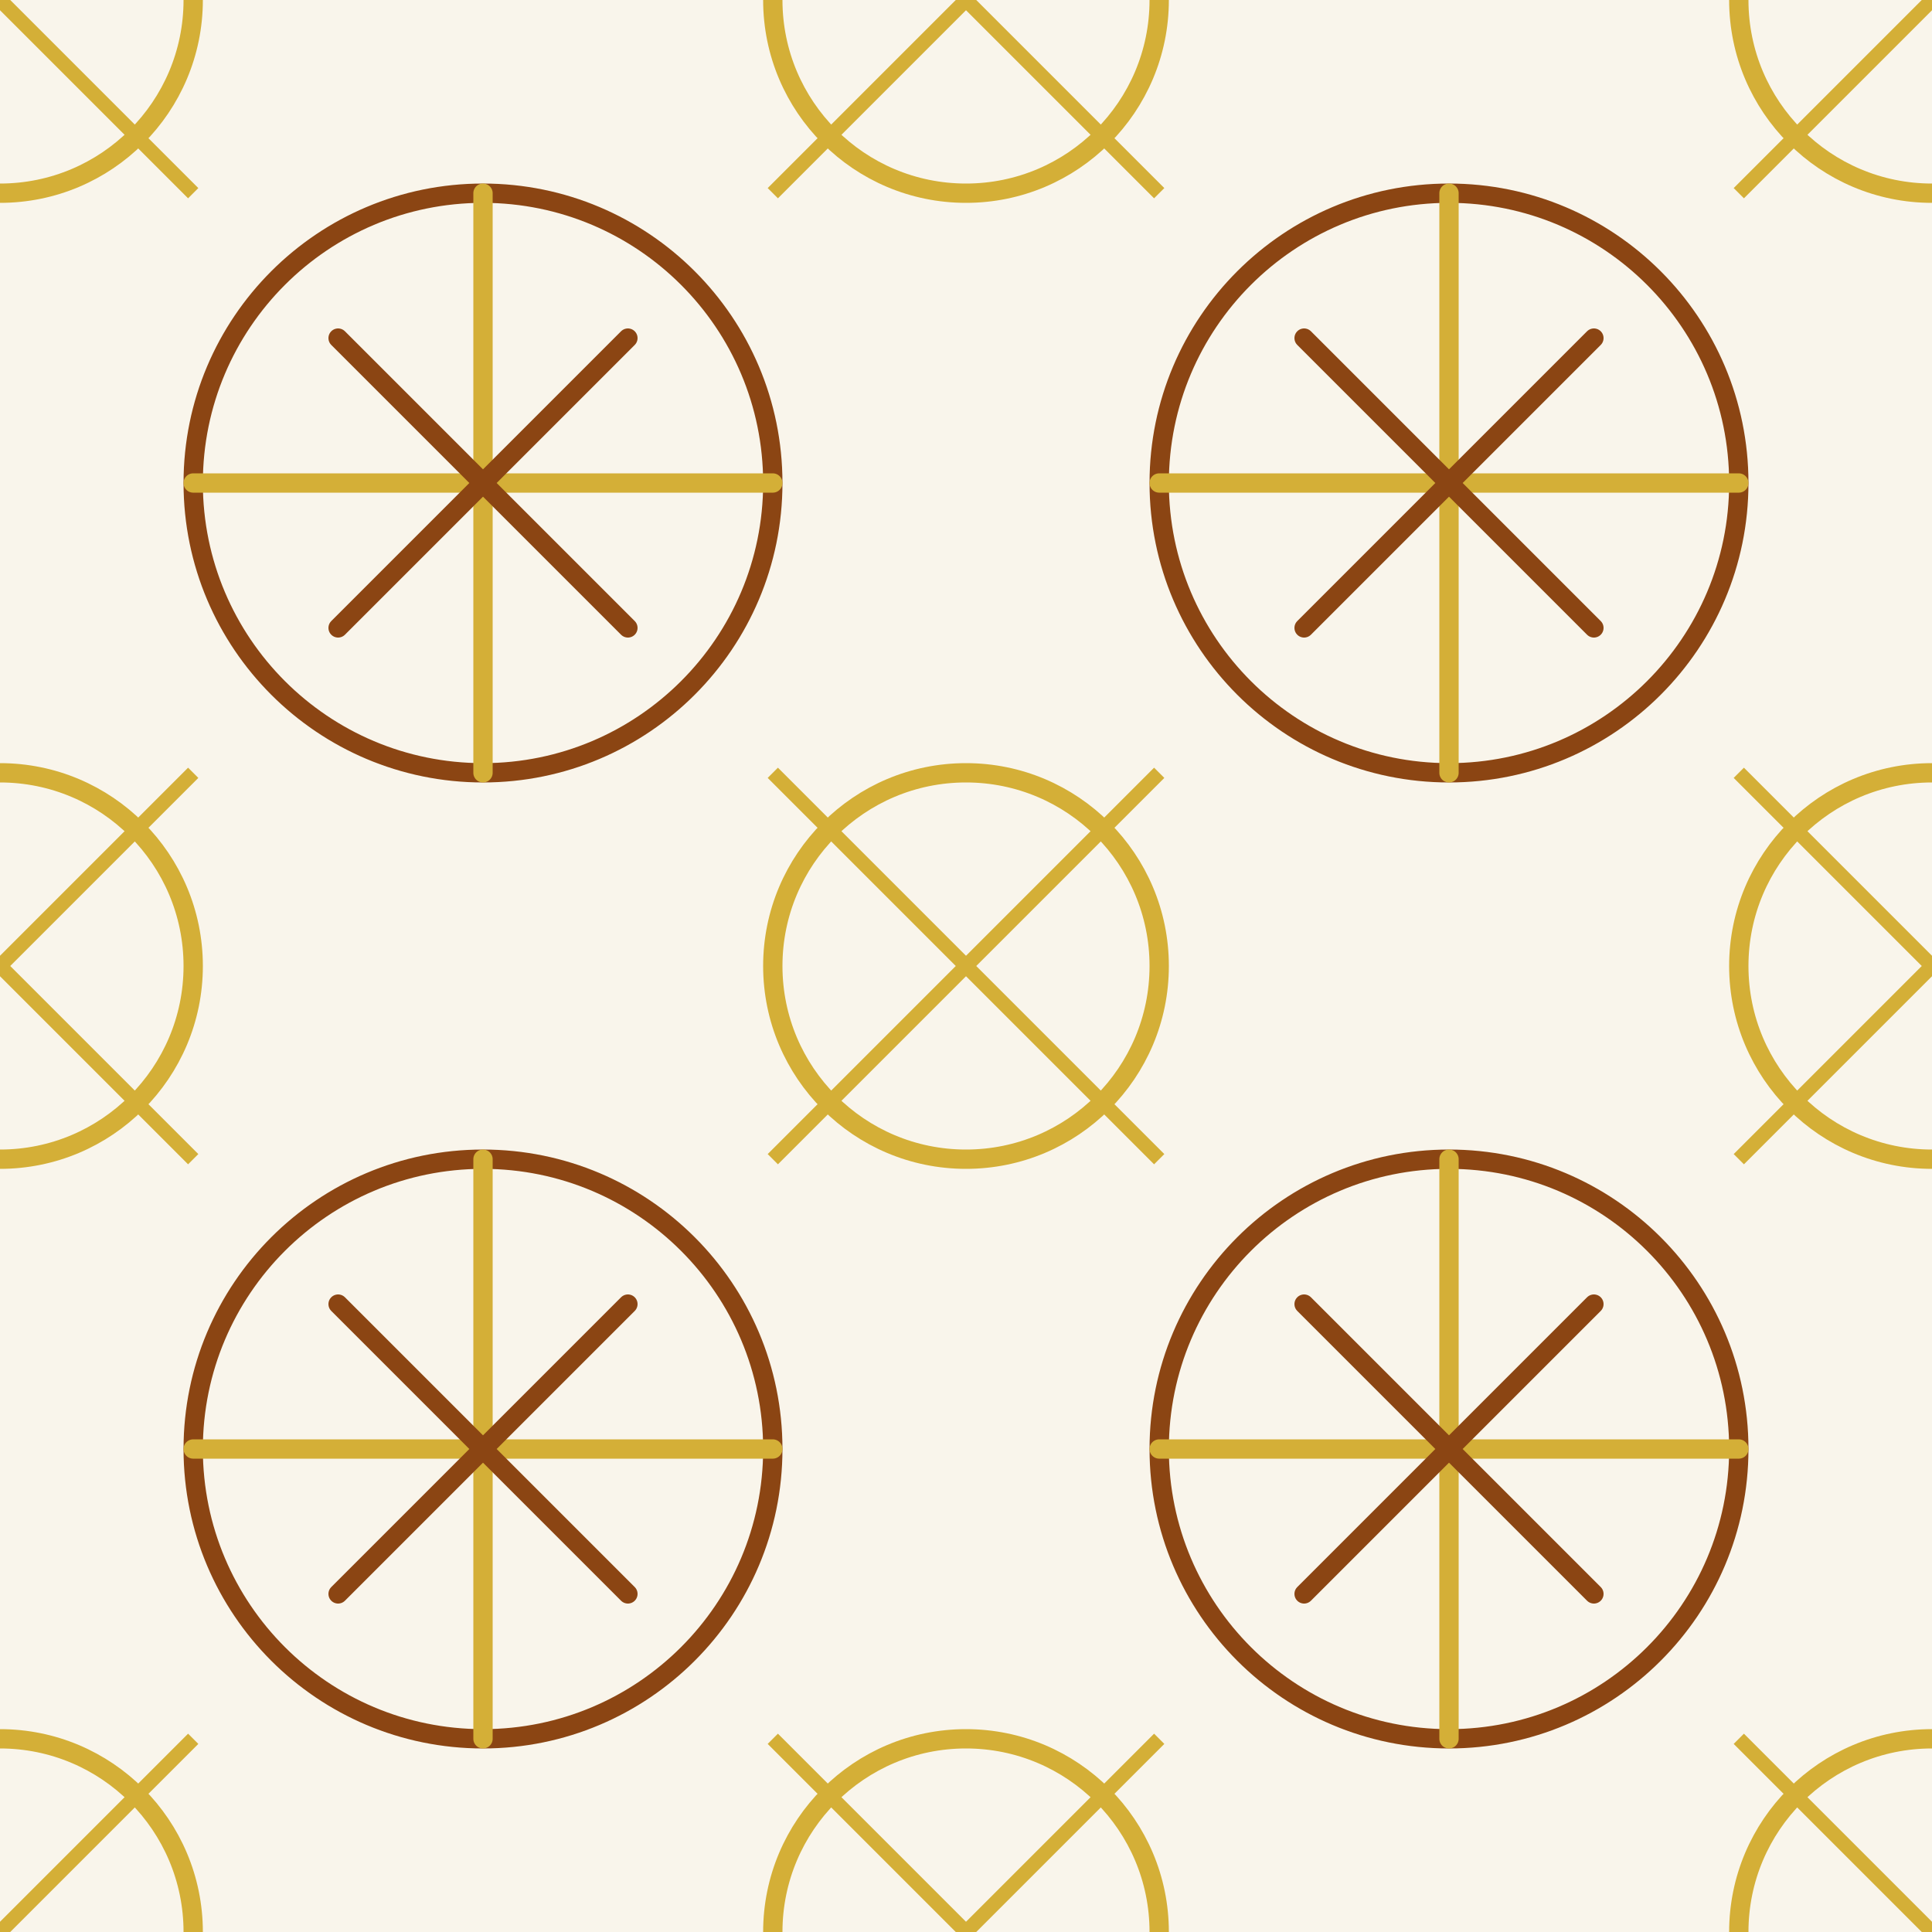
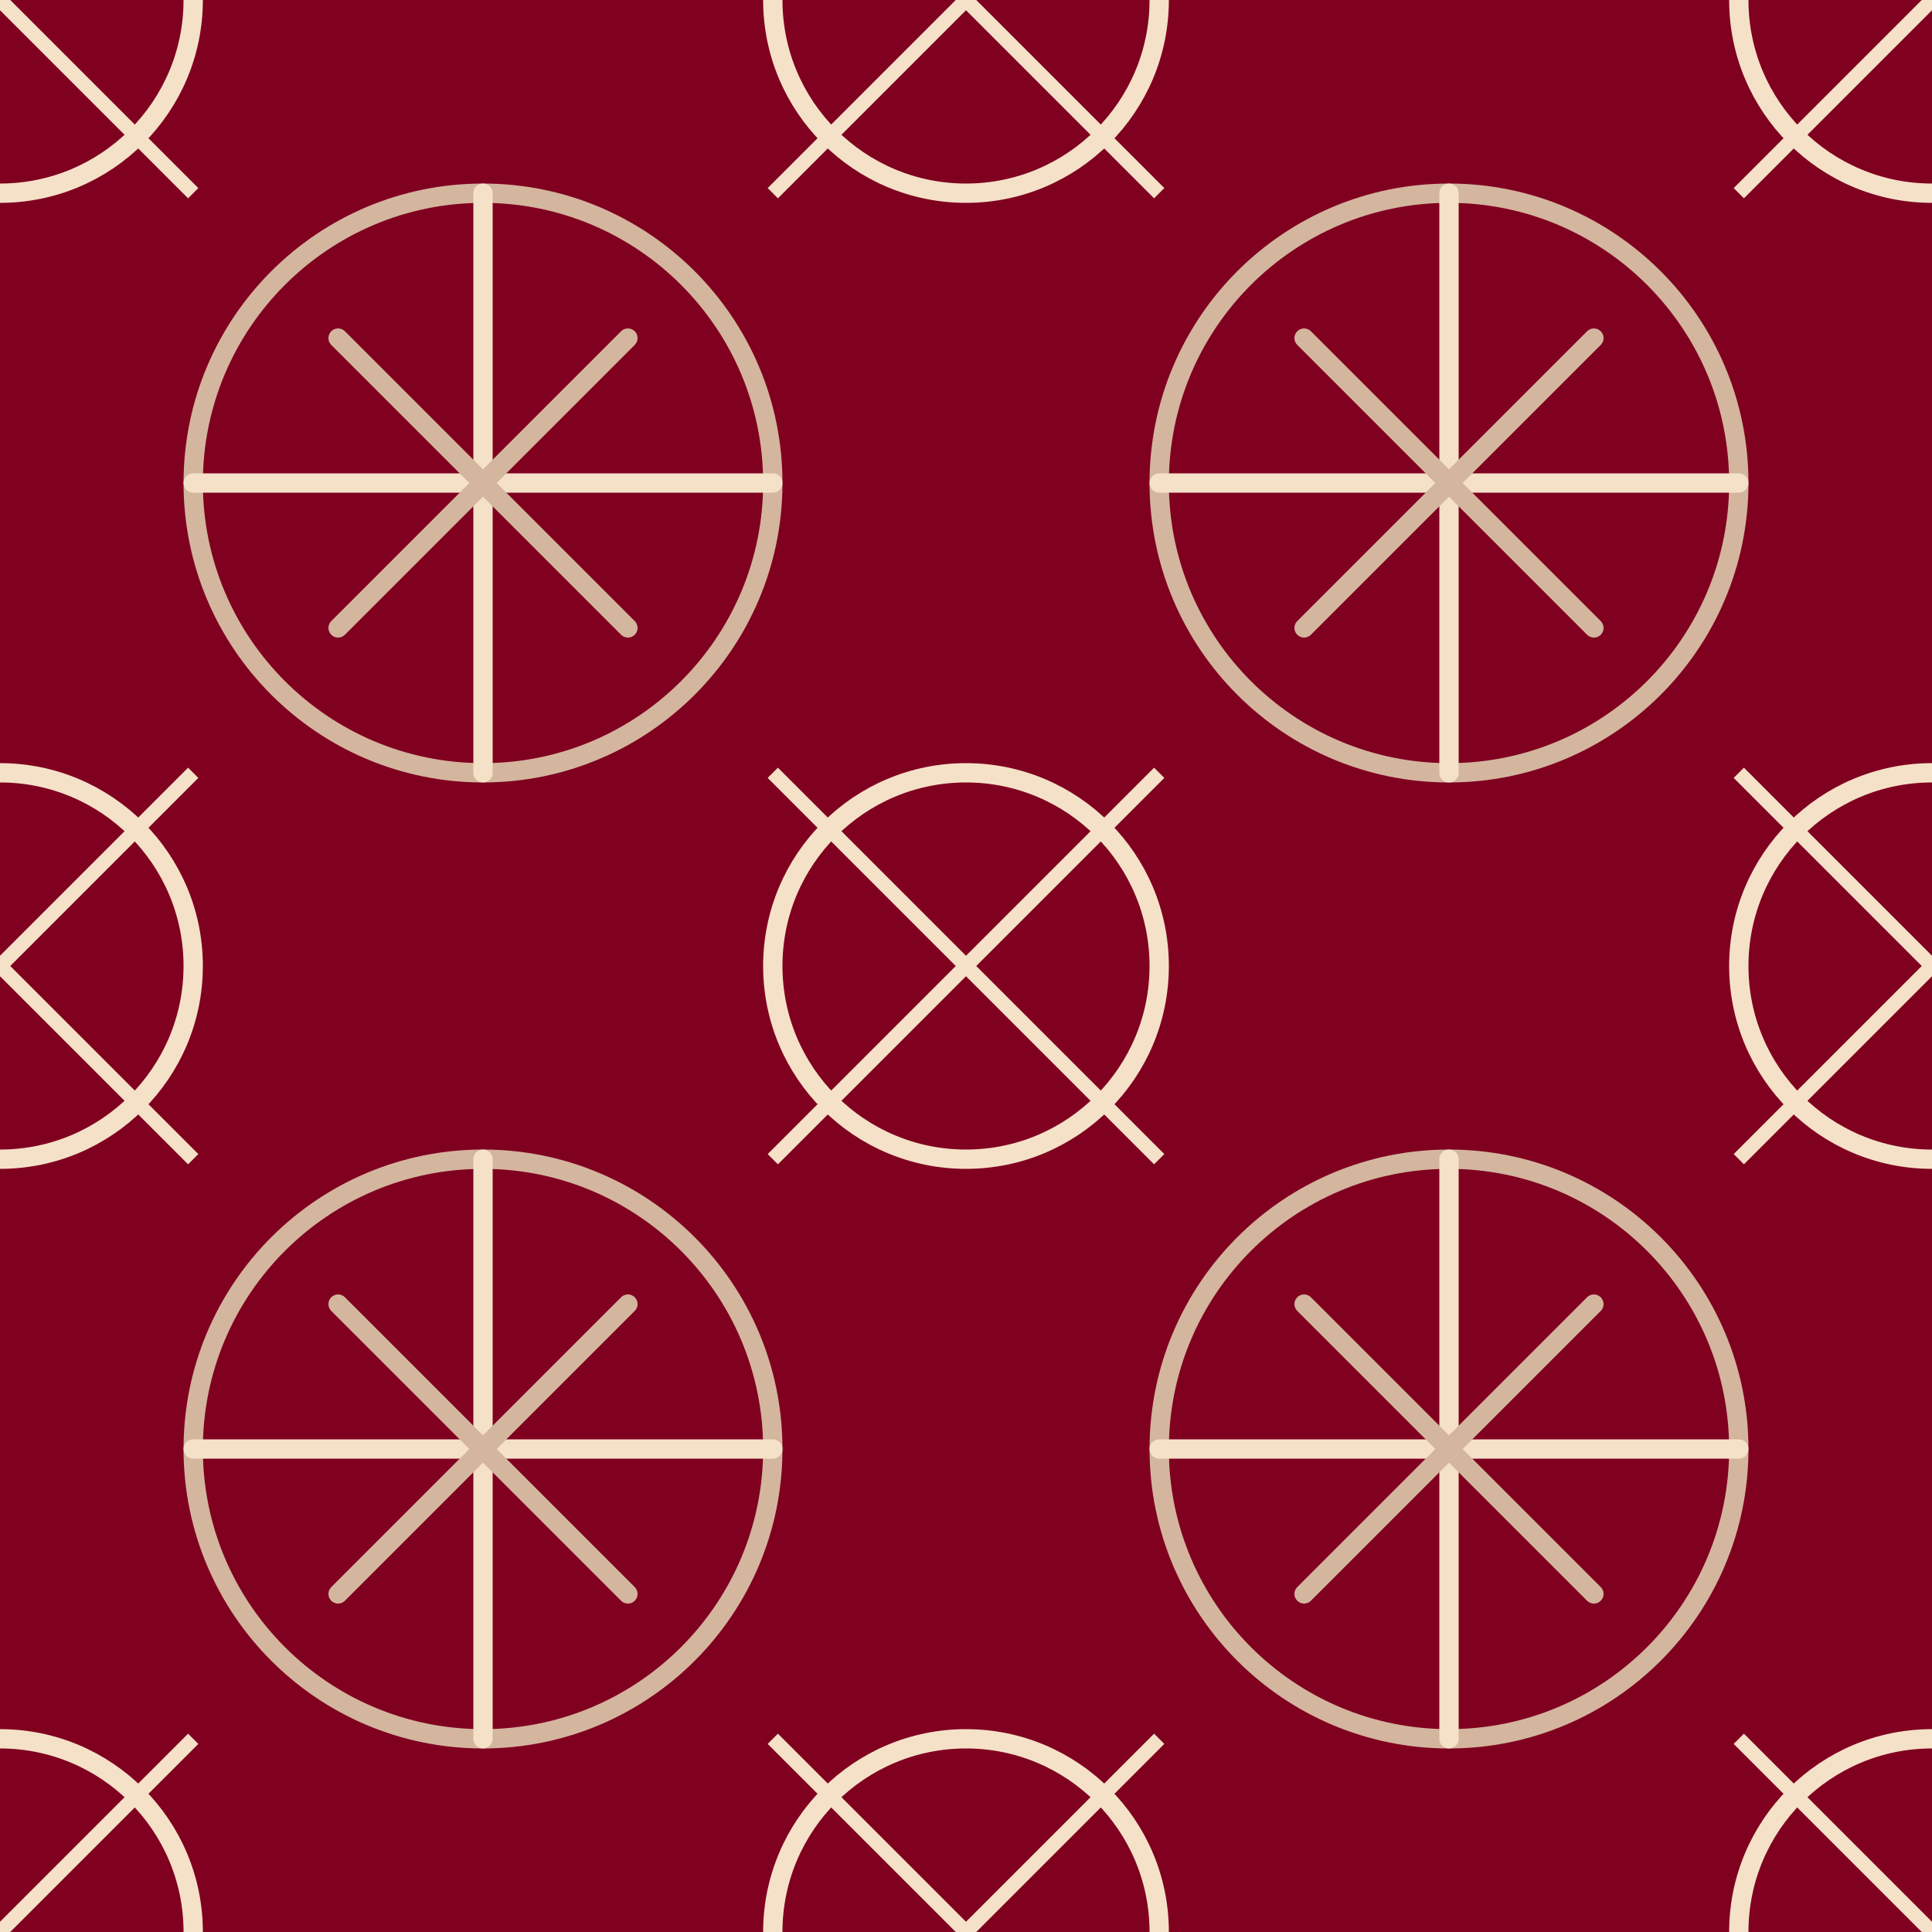
<svg xmlns="http://www.w3.org/2000/svg" width="200" height="200" viewBox="0 0 200 200">
  <defs>
    <pattern id="uzbekPattern" patternUnits="userSpaceOnUse" width="100" height="100">
-       <rect width="100" height="100" fill="#f9f5eb" />
-       <circle cx="0" cy="0" r="20" fill="none" stroke="#d4af37" stroke-width="2" />
-       <circle cx="100" cy="0" r="20" fill="none" stroke="#d4af37" stroke-width="2" />
-       <circle cx="0" cy="100" r="20" fill="none" stroke="#d4af37" stroke-width="2" />
-       <circle cx="100" cy="100" r="20" fill="none" stroke="#d4af37" stroke-width="2" />
-       <circle cx="50" cy="50" r="30" fill="none" stroke="#8b4513" stroke-width="2" />
-       <path d="M50,20 L50,80 M20,50 L80,50" stroke="#d4af37" stroke-width="2" stroke-linecap="round" />
-       <path d="M35,35 L65,65 M65,35 L35,65" stroke="#8b4513" stroke-width="2" stroke-linecap="round" />
-       <path d="M0,0 L20,20 M100,0 L80,20 M0,100 L20,80 M100,100 L80,80" stroke="#d4af37" stroke-width="1.5" />
+       <rect width="100" height="100" fill="#800020" />
+       <circle cx="0" cy="0" r="20" fill="none" stroke="#F5E1C8" stroke-width="2" />
+       <circle cx="100" cy="0" r="20" fill="none" stroke="#F5E1C8" stroke-width="2" />
+       <circle cx="0" cy="100" r="20" fill="none" stroke="#F5E1C8" stroke-width="2" />
+       <circle cx="100" cy="100" r="20" fill="none" stroke="#F5E1C8" stroke-width="2" />
+       <circle cx="50" cy="50" r="30" fill="none" stroke="#d4b59e" stroke-width="2" />
+       <path d="M50,20 L50,80 M20,50 L80,50" stroke="#F5E1C8" stroke-width="2" stroke-linecap="round" />
+       <path d="M35,35 L65,65 M65,35 L35,65" stroke="#d4b59e" stroke-width="2" stroke-linecap="round" />
+       <path d="M0,0 L20,20 M100,0 L80,20 M0,100 L20,80 M100,100 L80,80" stroke="#F5E1C8" stroke-width="1.5" />
    </pattern>
  </defs>
  <rect width="200" height="200" fill="url(#uzbekPattern)" />
</svg>
